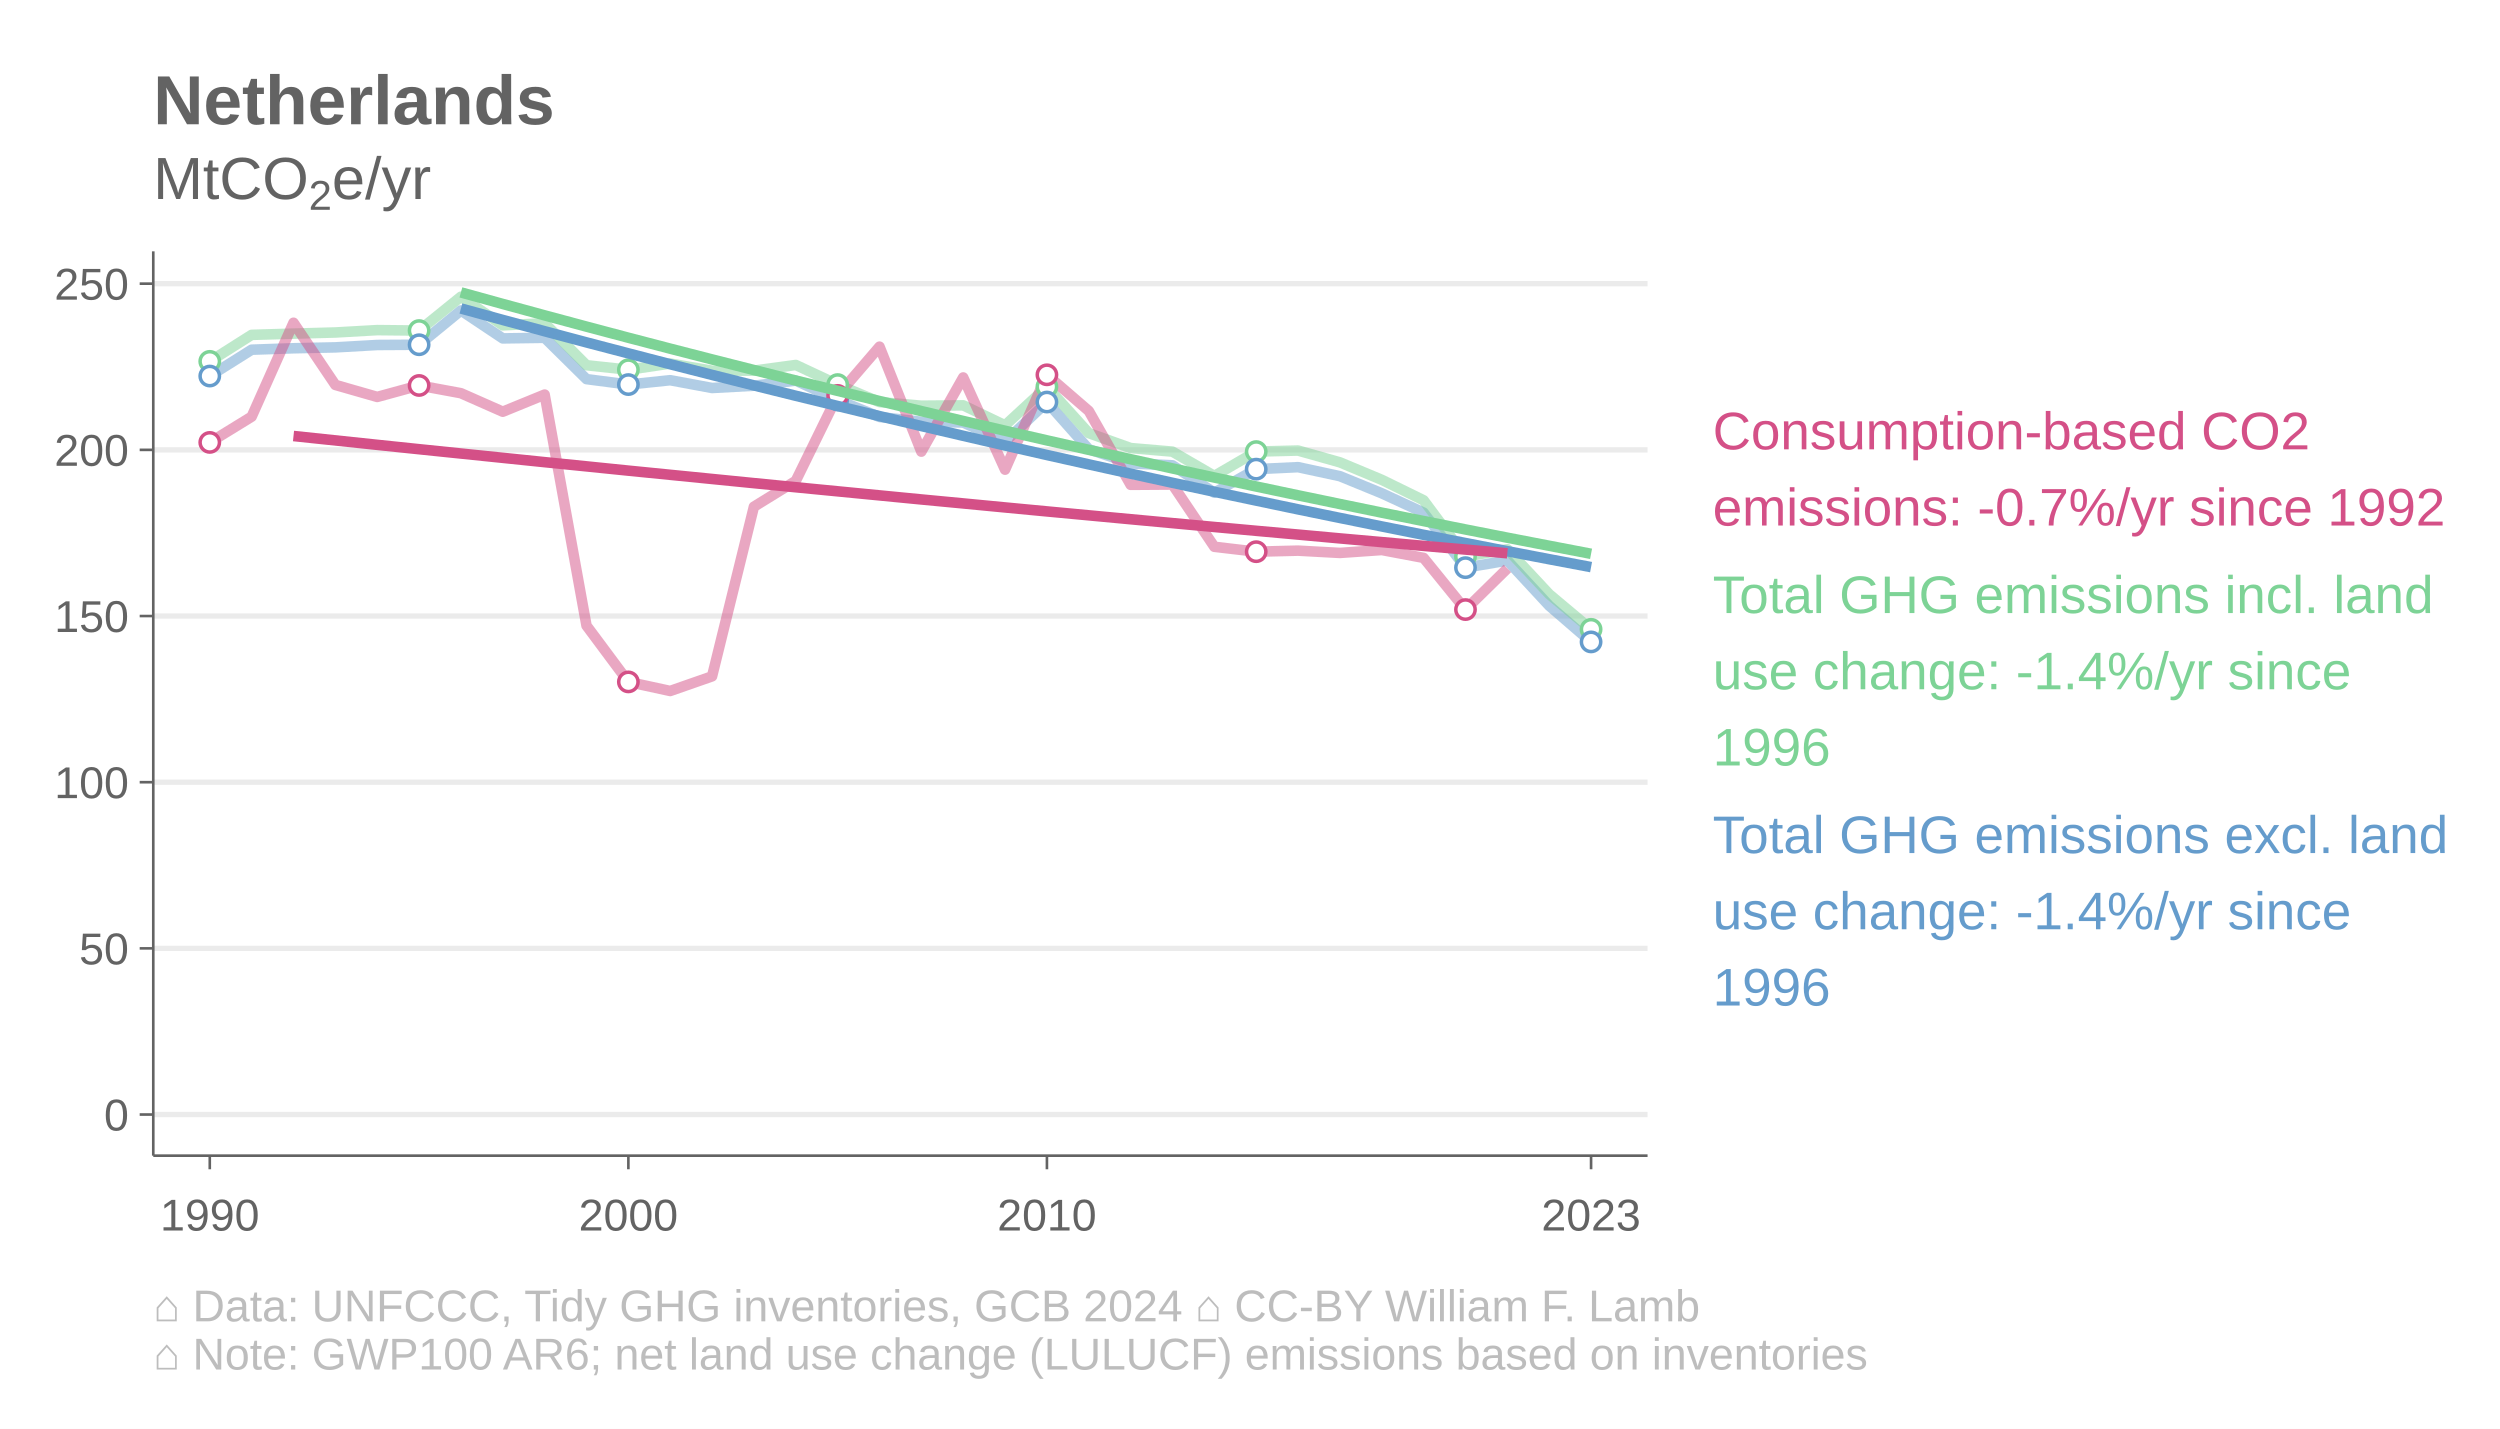
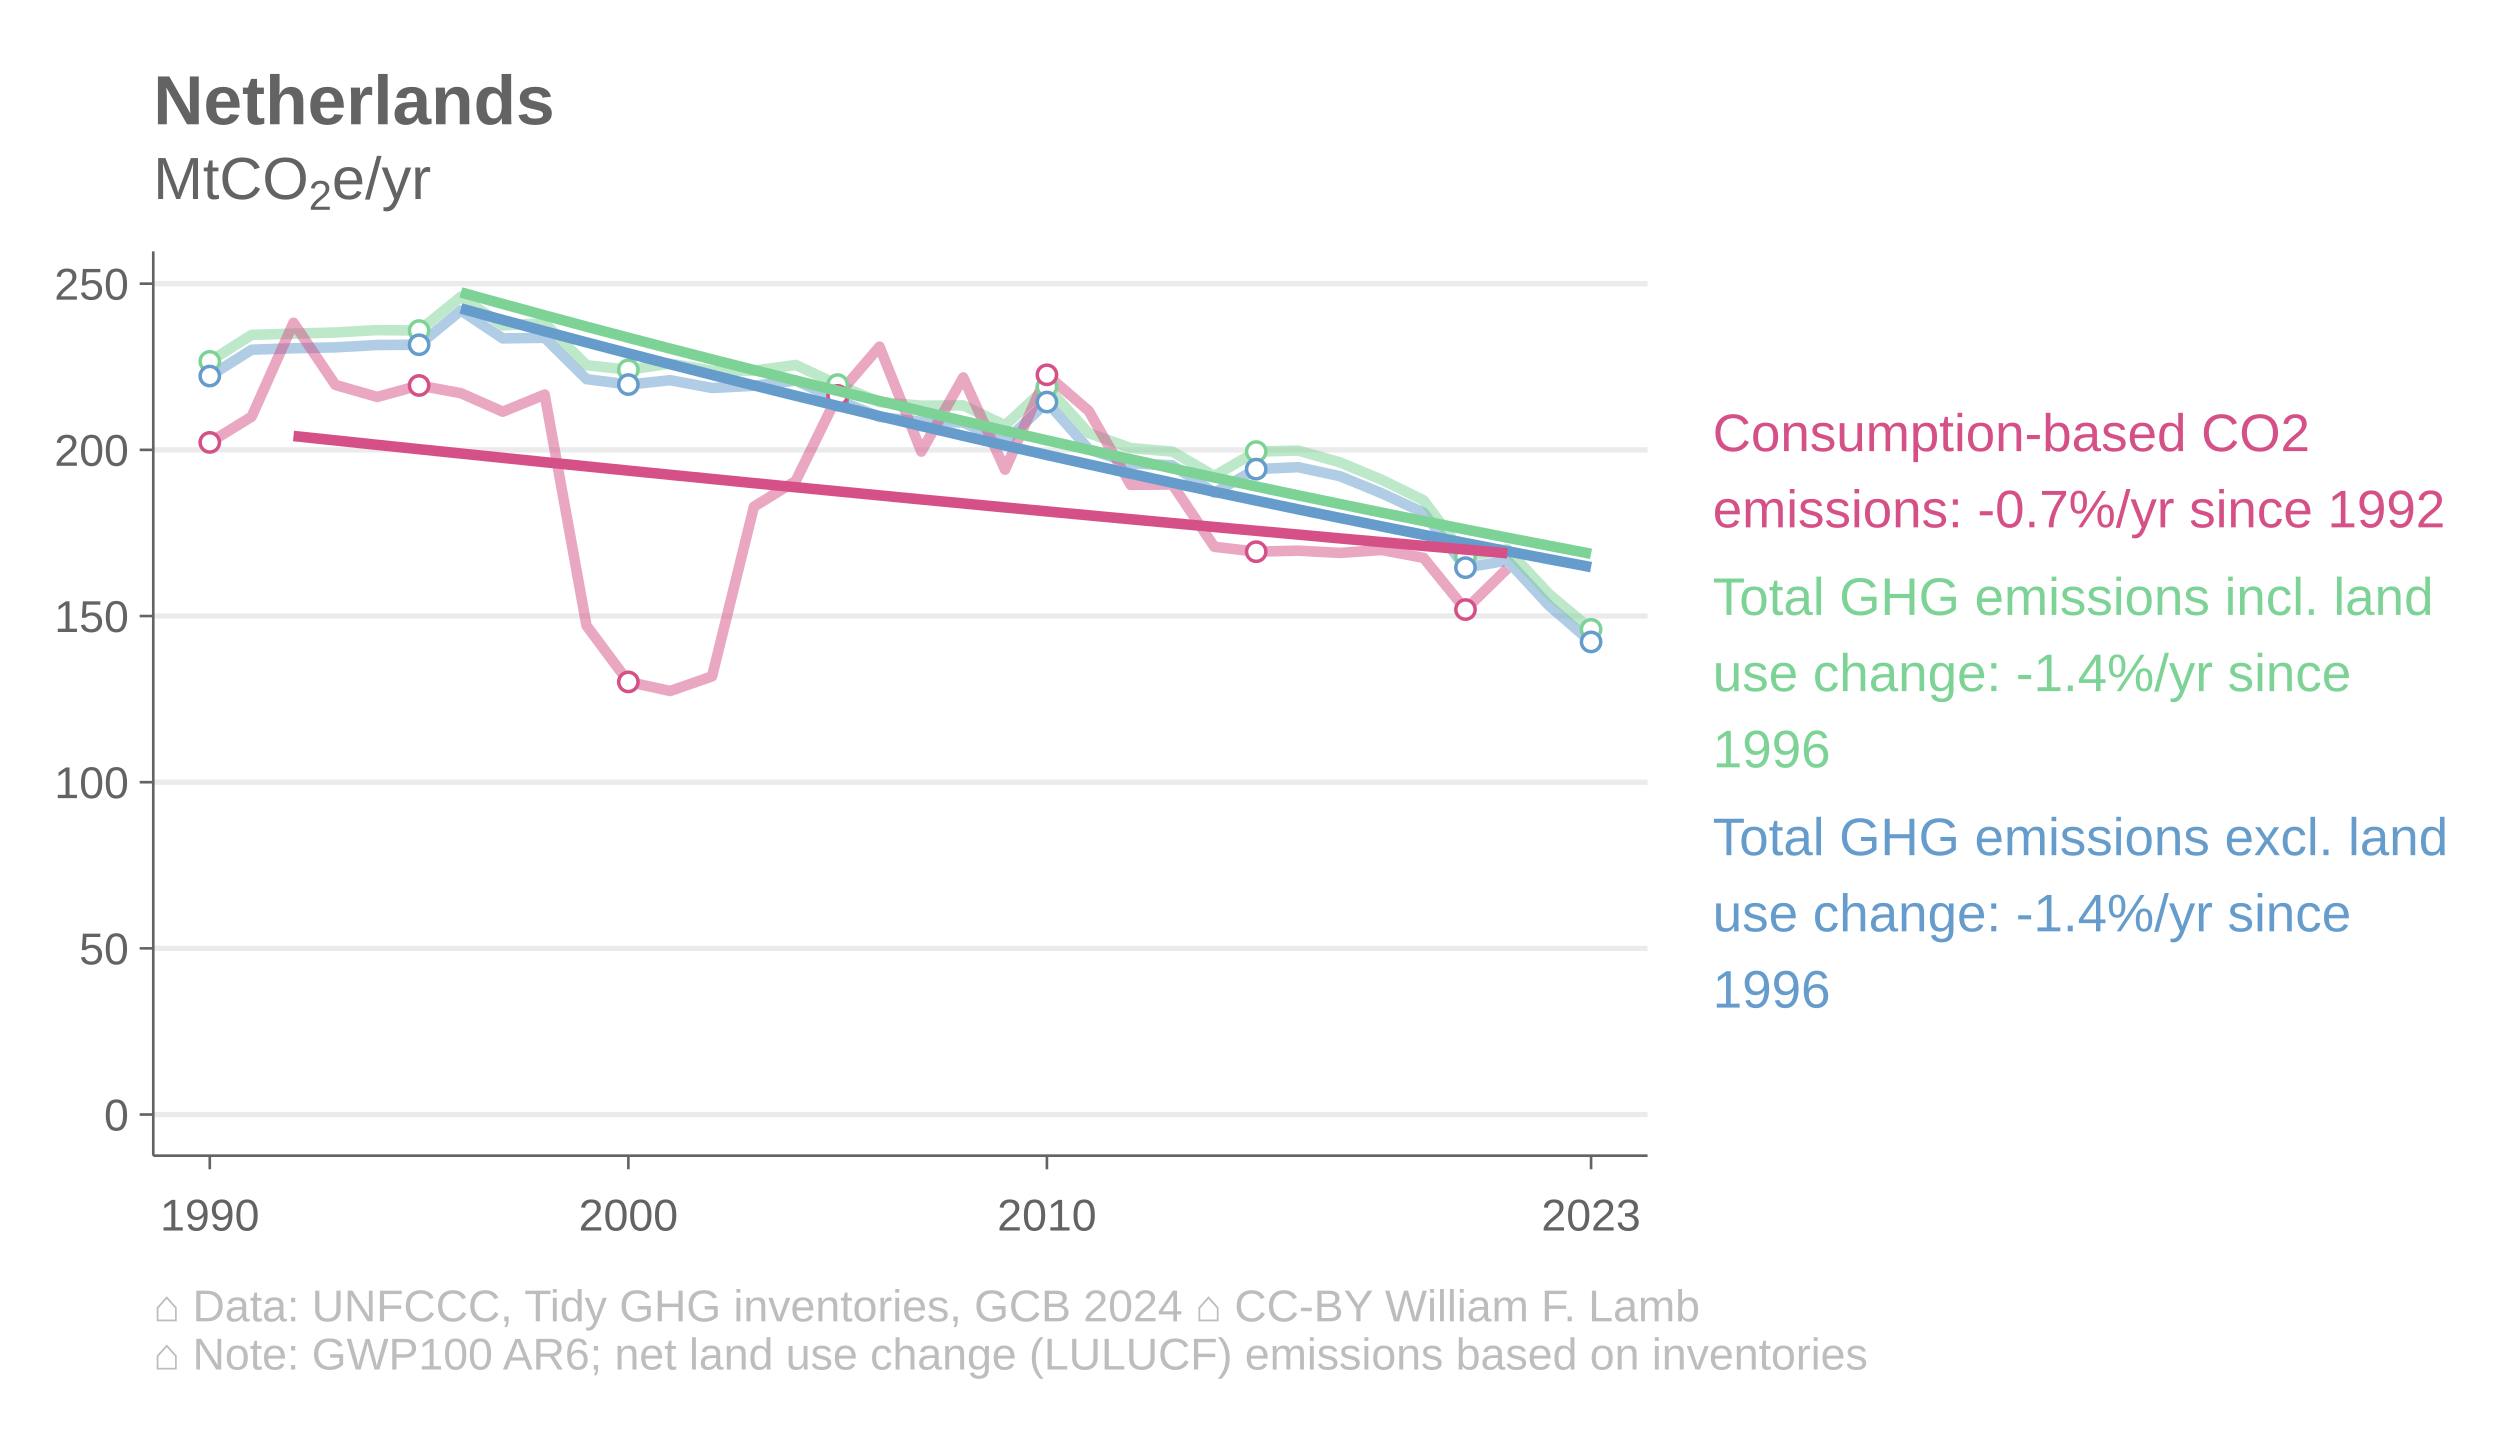
<svg xmlns="http://www.w3.org/2000/svg" class="svglite" width="504.00pt" height="288.00pt" viewBox="0 0 504.00 288.00">
  <defs>
    <style type="text/css">
    .svglite line, .svglite polyline, .svglite polygon, .svglite path, .svglite rect, .svglite circle {
      fill: none;
      stroke: #000000;
      stroke-linecap: round;
      stroke-linejoin: round;
      stroke-miterlimit: 10.00;
    }
    .svglite text {
      white-space: pre;
    }
  </style>
  </defs>
  <rect width="100%" height="100%" style="stroke: none; fill: #FFFFFF;" />
  <defs>
    <clipPath id="cpMC4wMHw1MDQuMDB8MC4wMHwyODguMDA=">
      <rect x="0.00" y="0.00" width="504.00" height="288.00" />
    </clipPath>
  </defs>
  <g clip-path="url(#cpMC4wMHw1MDQuMDB8MC4wMHwyODguMDA=)">
    <rect x="0.00" y="0.00" width="504.00" height="288.00" style="stroke-width: 1.07; stroke: #FFFFFF; fill: #FFFFFF;" />
  </g>
  <defs>
    <clipPath id="cpMzAuOTB8NDk4LjUyfDUwLjY3fDIzMi45OA==">
      <rect x="30.90" y="50.67" width="467.62" height="182.31" />
    </clipPath>
  </defs>
  <g clip-path="url(#cpMzAuOTB8NDk4LjUyfDUwLjY3fDIzMi45OA==)">
</g>
  <g clip-path="url(#cpMC4wMHw1MDQuMDB8MC4wMHwyODguMDA=)">
</g>
  <defs>
    <clipPath id="cpNS40OHwzMzcuNjN8NS40OHwyODIuNTI=">
      <rect x="5.48" y="5.48" width="332.15" height="277.04" />
    </clipPath>
  </defs>
  <g clip-path="url(#cpNS40OHwzMzcuNjN8NS40OHwyODIuNTI=)">
    <rect x="5.48" y="5.48" width="332.15" height="277.04" style="stroke-width: 1.07; stroke: #FFFFFF; fill: #FFFFFF;" />
  </g>
  <g clip-path="url(#cpMC4wMHw1MDQuMDB8MC4wMHwyODguMDA=)">
</g>
  <defs>
    <clipPath id="cpMzM3LjYzfDQ5OC41Mnw1LjQ4fDI4Mi41Mg==">
      <rect x="337.63" y="5.48" width="160.89" height="277.04" />
    </clipPath>
  </defs>
  <g clip-path="url(#cpMzM3LjYzfDQ5OC41Mnw1LjQ4fDI4Mi41Mg==)">
    <rect x="337.63" y="5.48" width="160.89" height="277.04" style="stroke-width: 1.07; stroke: #FFFFFF; fill: #FFFFFF;" />
  </g>
  <g clip-path="url(#cpMC4wMHw1MDQuMDB8MC4wMHwyODguMDA=)">
</g>
  <defs>
    <clipPath id="cpMzAuOTB8MzMyLjE1fDUwLjY3fDIzMi45OA==">
      <rect x="30.90" y="50.67" width="301.25" height="182.31" />
    </clipPath>
  </defs>
  <g clip-path="url(#cpMzAuOTB8MzMyLjE1fDUwLjY3fDIzMi45OA==)">
    <polyline points="30.90,224.69 332.15,224.69 " style="stroke-width: 1.07; stroke: #EBEBEB; stroke-linecap: butt;" />
    <polyline points="30.90,191.19 332.15,191.19 " style="stroke-width: 1.07; stroke: #EBEBEB; stroke-linecap: butt;" />
    <polyline points="30.90,157.69 332.15,157.69 " style="stroke-width: 1.07; stroke: #EBEBEB; stroke-linecap: butt;" />
    <polyline points="30.90,124.19 332.15,124.19 " style="stroke-width: 1.07; stroke: #EBEBEB; stroke-linecap: butt;" />
    <polyline points="30.90,90.69 332.15,90.69 " style="stroke-width: 1.07; stroke: #EBEBEB; stroke-linecap: butt;" />
    <polyline points="30.90,57.19 332.15,57.19 " style="stroke-width: 1.07; stroke: #EBEBEB; stroke-linecap: butt;" />
    <polyline points="42.29,75.81 50.73,70.50 59.17,70.21 67.61,70.03 76.05,69.55 84.49,69.50 92.92,62.59 101.36,68.22 109.80,68.10 118.24,76.43 126.68,77.53 135.11,76.65 143.55,78.22 151.99,77.76 160.43,76.73 168.87,80.63 177.31,84.06 185.74,85.03 194.18,85.18 202.62,89.04 211.06,81.05 219.50,90.56 227.94,93.43 236.37,93.81 244.81,99.32 253.25,94.58 261.69,94.18 270.13,96.00 278.56,99.45 287.00,103.35 295.44,114.44 303.88,113.00 312.32,122.12 320.76,129.41 " style="stroke-width: 2.13; stroke: #659CCC; stroke-opacity: 0.50; stroke-linecap: butt;" />
    <polyline points="42.29,72.85 50.73,67.51 59.17,67.26 67.61,67.03 76.05,66.55 84.49,66.64 92.92,59.82 101.36,65.59 109.80,65.16 118.24,73.63 126.68,74.54 135.11,73.29 143.55,74.74 151.99,74.72 160.43,73.58 168.87,77.53 177.31,81.06 185.74,81.79 194.18,81.72 202.62,85.75 211.06,77.97 219.50,87.32 227.94,90.33 236.37,91.05 244.81,95.95 253.25,91.04 261.69,90.83 270.13,93.21 278.56,96.73 287.00,100.86 295.44,112.21 303.88,110.73 312.32,119.79 320.76,126.87 " style="stroke-width: 2.13; stroke: #7DD396; stroke-opacity: 0.50; stroke-linecap: butt;" />
    <polyline points="42.29,89.19 50.73,84.00 59.17,65.07 67.61,77.60 76.05,80.02 84.49,77.71 92.92,79.27 101.36,83.00 109.80,79.55 118.24,126.13 126.68,137.47 135.11,139.30 143.55,136.35 151.99,102.15 160.43,96.94 168.87,79.71 177.31,69.89 185.74,91.05 194.18,76.10 202.62,94.68 211.06,75.56 219.50,82.85 227.94,97.74 236.37,97.68 244.81,110.23 253.25,111.22 261.69,111.01 270.13,111.47 278.56,110.88 287.00,112.47 295.44,122.89 303.88,114.60 " style="stroke-width: 2.13; stroke: #D45087; stroke-opacity: 0.50; stroke-linecap: butt;" />
    <circle cx="42.29" cy="72.85" r="1.95" style="stroke-width: 0.71; stroke: #7DD396; fill: #FFFFFF;" />
    <circle cx="84.49" cy="66.64" r="1.95" style="stroke-width: 0.71; stroke: #7DD396; fill: #FFFFFF;" />
    <circle cx="126.68" cy="74.54" r="1.95" style="stroke-width: 0.71; stroke: #7DD396; fill: #FFFFFF;" />
    <circle cx="168.87" cy="77.53" r="1.95" style="stroke-width: 0.71; stroke: #7DD396; fill: #FFFFFF;" />
    <circle cx="211.06" cy="77.97" r="1.95" style="stroke-width: 0.71; stroke: #7DD396; fill: #FFFFFF;" />
    <circle cx="253.25" cy="91.04" r="1.95" style="stroke-width: 0.71; stroke: #7DD396; fill: #FFFFFF;" />
    <circle cx="295.44" cy="112.21" r="1.95" style="stroke-width: 0.71; stroke: #7DD396; fill: #FFFFFF;" />
    <circle cx="320.76" cy="126.87" r="1.95" style="stroke-width: 0.71; stroke: #7DD396; fill: #FFFFFF;" />
    <circle cx="42.29" cy="75.81" r="1.95" style="stroke-width: 0.71; stroke: #659CCC; fill: #FFFFFF;" />
    <circle cx="84.49" cy="69.50" r="1.95" style="stroke-width: 0.71; stroke: #659CCC; fill: #FFFFFF;" />
    <circle cx="126.68" cy="77.53" r="1.95" style="stroke-width: 0.71; stroke: #659CCC; fill: #FFFFFF;" />
    <circle cx="168.87" cy="80.63" r="1.95" style="stroke-width: 0.71; stroke: #659CCC; fill: #FFFFFF;" />
    <circle cx="211.06" cy="81.05" r="1.95" style="stroke-width: 0.71; stroke: #659CCC; fill: #FFFFFF;" />
    <circle cx="253.25" cy="94.58" r="1.95" style="stroke-width: 0.71; stroke: #659CCC; fill: #FFFFFF;" />
    <circle cx="295.44" cy="114.44" r="1.95" style="stroke-width: 0.71; stroke: #659CCC; fill: #FFFFFF;" />
    <circle cx="320.76" cy="129.41" r="1.95" style="stroke-width: 0.71; stroke: #659CCC; fill: #FFFFFF;" />
    <circle cx="42.29" cy="89.19" r="1.95" style="stroke-width: 0.71; stroke: #D45087; fill: #FFFFFF;" />
    <circle cx="84.49" cy="77.71" r="1.95" style="stroke-width: 0.71; stroke: #D45087; fill: #FFFFFF;" />
    <circle cx="126.68" cy="137.47" r="1.95" style="stroke-width: 0.71; stroke: #D45087; fill: #FFFFFF;" />
    <circle cx="168.87" cy="79.71" r="1.95" style="stroke-width: 0.71; stroke: #D45087; fill: #FFFFFF;" />
    <circle cx="211.06" cy="75.56" r="1.95" style="stroke-width: 0.71; stroke: #D45087; fill: #FFFFFF;" />
    <circle cx="253.25" cy="111.22" r="1.95" style="stroke-width: 0.71; stroke: #D45087; fill: #FFFFFF;" />
    <circle cx="295.44" cy="122.89" r="1.95" style="stroke-width: 0.71; stroke: #D45087; fill: #FFFFFF;" />
    <polyline points="92.92,62.19 101.36,64.50 109.80,66.78 118.24,69.03 126.68,71.24 135.11,73.43 143.55,75.58 151.99,77.70 160.43,79.79 168.87,81.85 177.31,83.89 185.74,85.89 194.18,87.86 202.62,89.81 211.06,91.73 219.50,93.62 227.94,95.49 236.37,97.33 244.81,99.14 253.25,100.92 261.69,102.69 270.13,104.42 278.56,106.13 287.00,107.82 295.44,109.48 303.88,111.12 312.32,112.74 320.76,114.33 " style="stroke-width: 2.13; stroke: #659CCC; stroke-linecap: butt;" />
    <polyline points="92.92,58.95 101.36,61.28 109.80,63.58 118.24,65.85 126.68,68.09 135.11,70.29 143.55,72.46 151.99,74.60 160.43,76.72 168.87,78.80 177.31,80.85 185.74,82.88 194.18,84.87 202.62,86.84 211.06,88.78 219.50,90.69 227.94,92.58 236.37,94.44 244.81,96.27 253.25,98.08 261.69,99.86 270.13,101.61 278.56,103.35 287.00,105.05 295.44,106.74 303.88,108.40 312.32,110.03 320.76,111.65 " style="stroke-width: 2.13; stroke: #7DD396; stroke-linecap: butt;" />
    <polyline points="59.17,87.90 67.61,88.79 76.05,89.68 84.49,90.56 92.92,91.43 101.36,92.30 109.80,93.17 118.24,94.02 126.68,94.88 135.11,95.72 143.55,96.56 151.99,97.40 160.43,98.23 168.87,99.05 177.31,99.87 185.74,100.69 194.18,101.49 202.62,102.30 211.06,103.10 219.50,103.89 227.94,104.68 236.37,105.46 244.81,106.24 253.25,107.01 261.69,107.77 270.13,108.54 278.56,109.29 287.00,110.05 295.44,110.79 303.88,111.54 " style="stroke-width: 2.13; stroke: #D45087; stroke-linecap: butt;" />
  </g>
  <g clip-path="url(#cpMC4wMHw1MDQuMDB8MC4wMHwyODguMDA=)">
    <polyline points="30.90,232.98 30.90,50.67 " style="stroke-width: 0.53; stroke: #636363; stroke-linecap: butt;" />
    <text x="25.97" y="227.91" text-anchor="end" style="font-size: 9.00px;fill: #636363; font-family: &quot;Arial&quot;;" textLength="5.00px" lengthAdjust="spacingAndGlyphs">0</text>
    <text x="25.97" y="194.41" text-anchor="end" style="font-size: 9.00px;fill: #636363; font-family: &quot;Arial&quot;;" textLength="10.01px" lengthAdjust="spacingAndGlyphs">50</text>
    <text x="25.97" y="160.91" text-anchor="end" style="font-size: 9.00px;fill: #636363; font-family: &quot;Arial&quot;;" textLength="15.01px" lengthAdjust="spacingAndGlyphs">100</text>
    <text x="25.97" y="127.41" text-anchor="end" style="font-size: 9.00px;fill: #636363; font-family: &quot;Arial&quot;;" textLength="15.01px" lengthAdjust="spacingAndGlyphs">150</text>
    <text x="25.97" y="93.91" text-anchor="end" style="font-size: 9.00px;fill: #636363; font-family: &quot;Arial&quot;;" textLength="15.01px" lengthAdjust="spacingAndGlyphs">200</text>
    <text x="25.97" y="60.41" text-anchor="end" style="font-size: 9.00px;fill: #636363; font-family: &quot;Arial&quot;;" textLength="15.01px" lengthAdjust="spacingAndGlyphs">250</text>
    <polyline points="28.16,224.69 30.90,224.69 " style="stroke-width: 0.53; stroke: #636363; stroke-linecap: butt;" />
    <polyline points="28.16,191.19 30.90,191.19 " style="stroke-width: 0.53; stroke: #636363; stroke-linecap: butt;" />
    <polyline points="28.16,157.69 30.90,157.69 " style="stroke-width: 0.53; stroke: #636363; stroke-linecap: butt;" />
    <polyline points="28.16,124.19 30.90,124.19 " style="stroke-width: 0.53; stroke: #636363; stroke-linecap: butt;" />
    <polyline points="28.16,90.69 30.90,90.69 " style="stroke-width: 0.53; stroke: #636363; stroke-linecap: butt;" />
    <polyline points="28.16,57.19 30.90,57.19 " style="stroke-width: 0.53; stroke: #636363; stroke-linecap: butt;" />
    <polyline points="30.90,232.98 332.15,232.98 " style="stroke-width: 0.53; stroke: #636363; stroke-linecap: butt;" />
    <polyline points="42.29,235.72 42.29,232.98 " style="stroke-width: 0.53; stroke: #636363; stroke-linecap: butt;" />
    <polyline points="126.68,235.72 126.68,232.98 " style="stroke-width: 0.53; stroke: #636363; stroke-linecap: butt;" />
    <polyline points="211.06,235.72 211.06,232.98 " style="stroke-width: 0.53; stroke: #636363; stroke-linecap: butt;" />
    <polyline points="320.76,235.72 320.76,232.98 " style="stroke-width: 0.53; stroke: #636363; stroke-linecap: butt;" />
    <text x="42.29" y="248.08" text-anchor="middle" style="font-size: 9.00px;fill: #636363; font-family: &quot;Arial&quot;;" textLength="20.02px" lengthAdjust="spacingAndGlyphs">1990</text>
    <text x="126.68" y="248.08" text-anchor="middle" style="font-size: 9.00px;fill: #636363; font-family: &quot;Arial&quot;;" textLength="20.02px" lengthAdjust="spacingAndGlyphs">2000</text>
    <text x="211.06" y="248.08" text-anchor="middle" style="font-size: 9.00px;fill: #636363; font-family: &quot;Arial&quot;;" textLength="20.02px" lengthAdjust="spacingAndGlyphs">2010</text>
    <text x="320.76" y="248.08" text-anchor="middle" style="font-size: 9.00px;fill: #636363; font-family: &quot;Arial&quot;;" textLength="20.02px" lengthAdjust="spacingAndGlyphs">2023</text>
    <text x="30.90" y="40.12" style="font-size: 12.00px;fill: #636363; font-family: &quot;Arial&quot;;" textLength="31.34px" lengthAdjust="spacingAndGlyphs">MtCO</text>
    <text x="62.24" y="42.30" style="font-size: 8.40px;fill: #636363; font-family: &quot;Arial&quot;;" textLength="4.67px" lengthAdjust="spacingAndGlyphs">2</text>
    <text x="66.91" y="40.12" style="font-size: 12.00px;fill: #636363; font-family: &quot;Arial&quot;;" textLength="20.01px" lengthAdjust="spacingAndGlyphs">e/yr</text>
    <text x="30.90" y="25.05" style="font-size: 14.00px; font-weight: bold;fill: #636363; font-family: &quot;Arial&quot;;" textLength="80.88px" lengthAdjust="spacingAndGlyphs">Netherlands</text>
    <text x="30.90" y="266.38" style="font-size: 9.00px;fill: #BDBDBD; font-family: &quot;Arial&quot;;" textLength="321.75px" lengthAdjust="spacingAndGlyphs">⌂ Data: UNFCCC, Tidy GHG inventories, GCB 2024   ⌂ CC-BY William F. Lamb  </text>
    <text x="30.90" y="276.10" style="font-size: 9.00px;fill: #BDBDBD; font-family: &quot;Arial&quot;;" textLength="345.55px" lengthAdjust="spacingAndGlyphs">⌂ Note: GWP100 AR6; net land use change (LULUCF) emissions based on inventories</text>
  </g>
  <defs>
    <clipPath id="cpMzQwLjM3fDQ5OC41Mnw1MC42N3wyMzIuOTg=">
      <rect x="340.37" y="50.67" width="158.15" height="182.31" />
    </clipPath>
  </defs>
  <g clip-path="url(#cpMzQwLjM3fDQ5OC41Mnw1MC42N3wyMzIuOTg=)">
-     <text x="345.29" y="171.98" style="font-size: 10.67px;fill: #659CCC; font-family: &quot;Arial&quot;;" textLength="148.05px" lengthAdjust="spacingAndGlyphs">Total GHG emissions excl. land</text>
-     <text x="345.29" y="187.34" style="font-size: 10.67px;fill: #659CCC; font-family: &quot;Arial&quot;;" textLength="128.52px" lengthAdjust="spacingAndGlyphs">use change: -1.4%/yr since</text>
-     <text x="345.29" y="202.71" style="font-size: 10.67px;fill: #659CCC; font-family: &quot;Arial&quot;;" textLength="23.70px" lengthAdjust="spacingAndGlyphs">1996</text>
-     <text x="345.30" y="123.59" style="font-size: 10.67px;fill: #7DD396; font-family: &quot;Arial&quot;;" textLength="145.09px" lengthAdjust="spacingAndGlyphs">Total GHG emissions incl. land</text>
-     <text x="345.30" y="138.96" style="font-size: 10.67px;fill: #7DD396; font-family: &quot;Arial&quot;;" textLength="128.52px" lengthAdjust="spacingAndGlyphs">use change: -1.4%/yr since</text>
-     <text x="345.30" y="154.32" style="font-size: 10.67px;fill: #7DD396; font-family: &quot;Arial&quot;;" textLength="23.70px" lengthAdjust="spacingAndGlyphs">1996</text>
-     <text x="345.29" y="90.58" style="font-size: 10.67px;fill: #D45087; font-family: &quot;Arial&quot;;" textLength="120.23px" lengthAdjust="spacingAndGlyphs">Consumption-based CO2</text>
-     <text x="345.29" y="105.95" style="font-size: 10.67px;fill: #D45087; font-family: &quot;Arial&quot;;" textLength="147.46px" lengthAdjust="spacingAndGlyphs">emissions: -0.7%/yr since 1992</text>
+     <text x="345.29" y="172.40" style="font-size: 10.67px;fill: #659CCC; font-family: &quot;Arial&quot;;" textLength="148.05px" lengthAdjust="spacingAndGlyphs">Total GHG emissions excl. land</text>
+     <text x="345.29" y="187.76" style="font-size: 10.67px;fill: #659CCC; font-family: &quot;Arial&quot;;" textLength="128.52px" lengthAdjust="spacingAndGlyphs">use change: -1.4%/yr since</text>
+     <text x="345.29" y="203.13" style="font-size: 10.67px;fill: #659CCC; font-family: &quot;Arial&quot;;" textLength="23.70px" lengthAdjust="spacingAndGlyphs">1996</text>
+     <text x="345.30" y="123.97" style="font-size: 10.67px;fill: #7DD396; font-family: &quot;Arial&quot;;" textLength="145.09px" lengthAdjust="spacingAndGlyphs">Total GHG emissions incl. land</text>
+     <text x="345.30" y="139.33" style="font-size: 10.67px;fill: #7DD396; font-family: &quot;Arial&quot;;" textLength="128.52px" lengthAdjust="spacingAndGlyphs">use change: -1.4%/yr since</text>
+     <text x="345.30" y="154.70" style="font-size: 10.67px;fill: #7DD396; font-family: &quot;Arial&quot;;" textLength="23.70px" lengthAdjust="spacingAndGlyphs">1996</text>
+     <text x="345.29" y="90.95" style="font-size: 10.67px;fill: #D45087; font-family: &quot;Arial&quot;;" textLength="120.23px" lengthAdjust="spacingAndGlyphs">Consumption-based CO2</text>
+     <text x="345.29" y="106.31" style="font-size: 10.67px;fill: #D45087; font-family: &quot;Arial&quot;;" textLength="147.46px" lengthAdjust="spacingAndGlyphs">emissions: -0.7%/yr since 1992</text>
  </g>
  <g clip-path="url(#cpMC4wMHw1MDQuMDB8MC4wMHwyODguMDA=)">
</g>
</svg>
